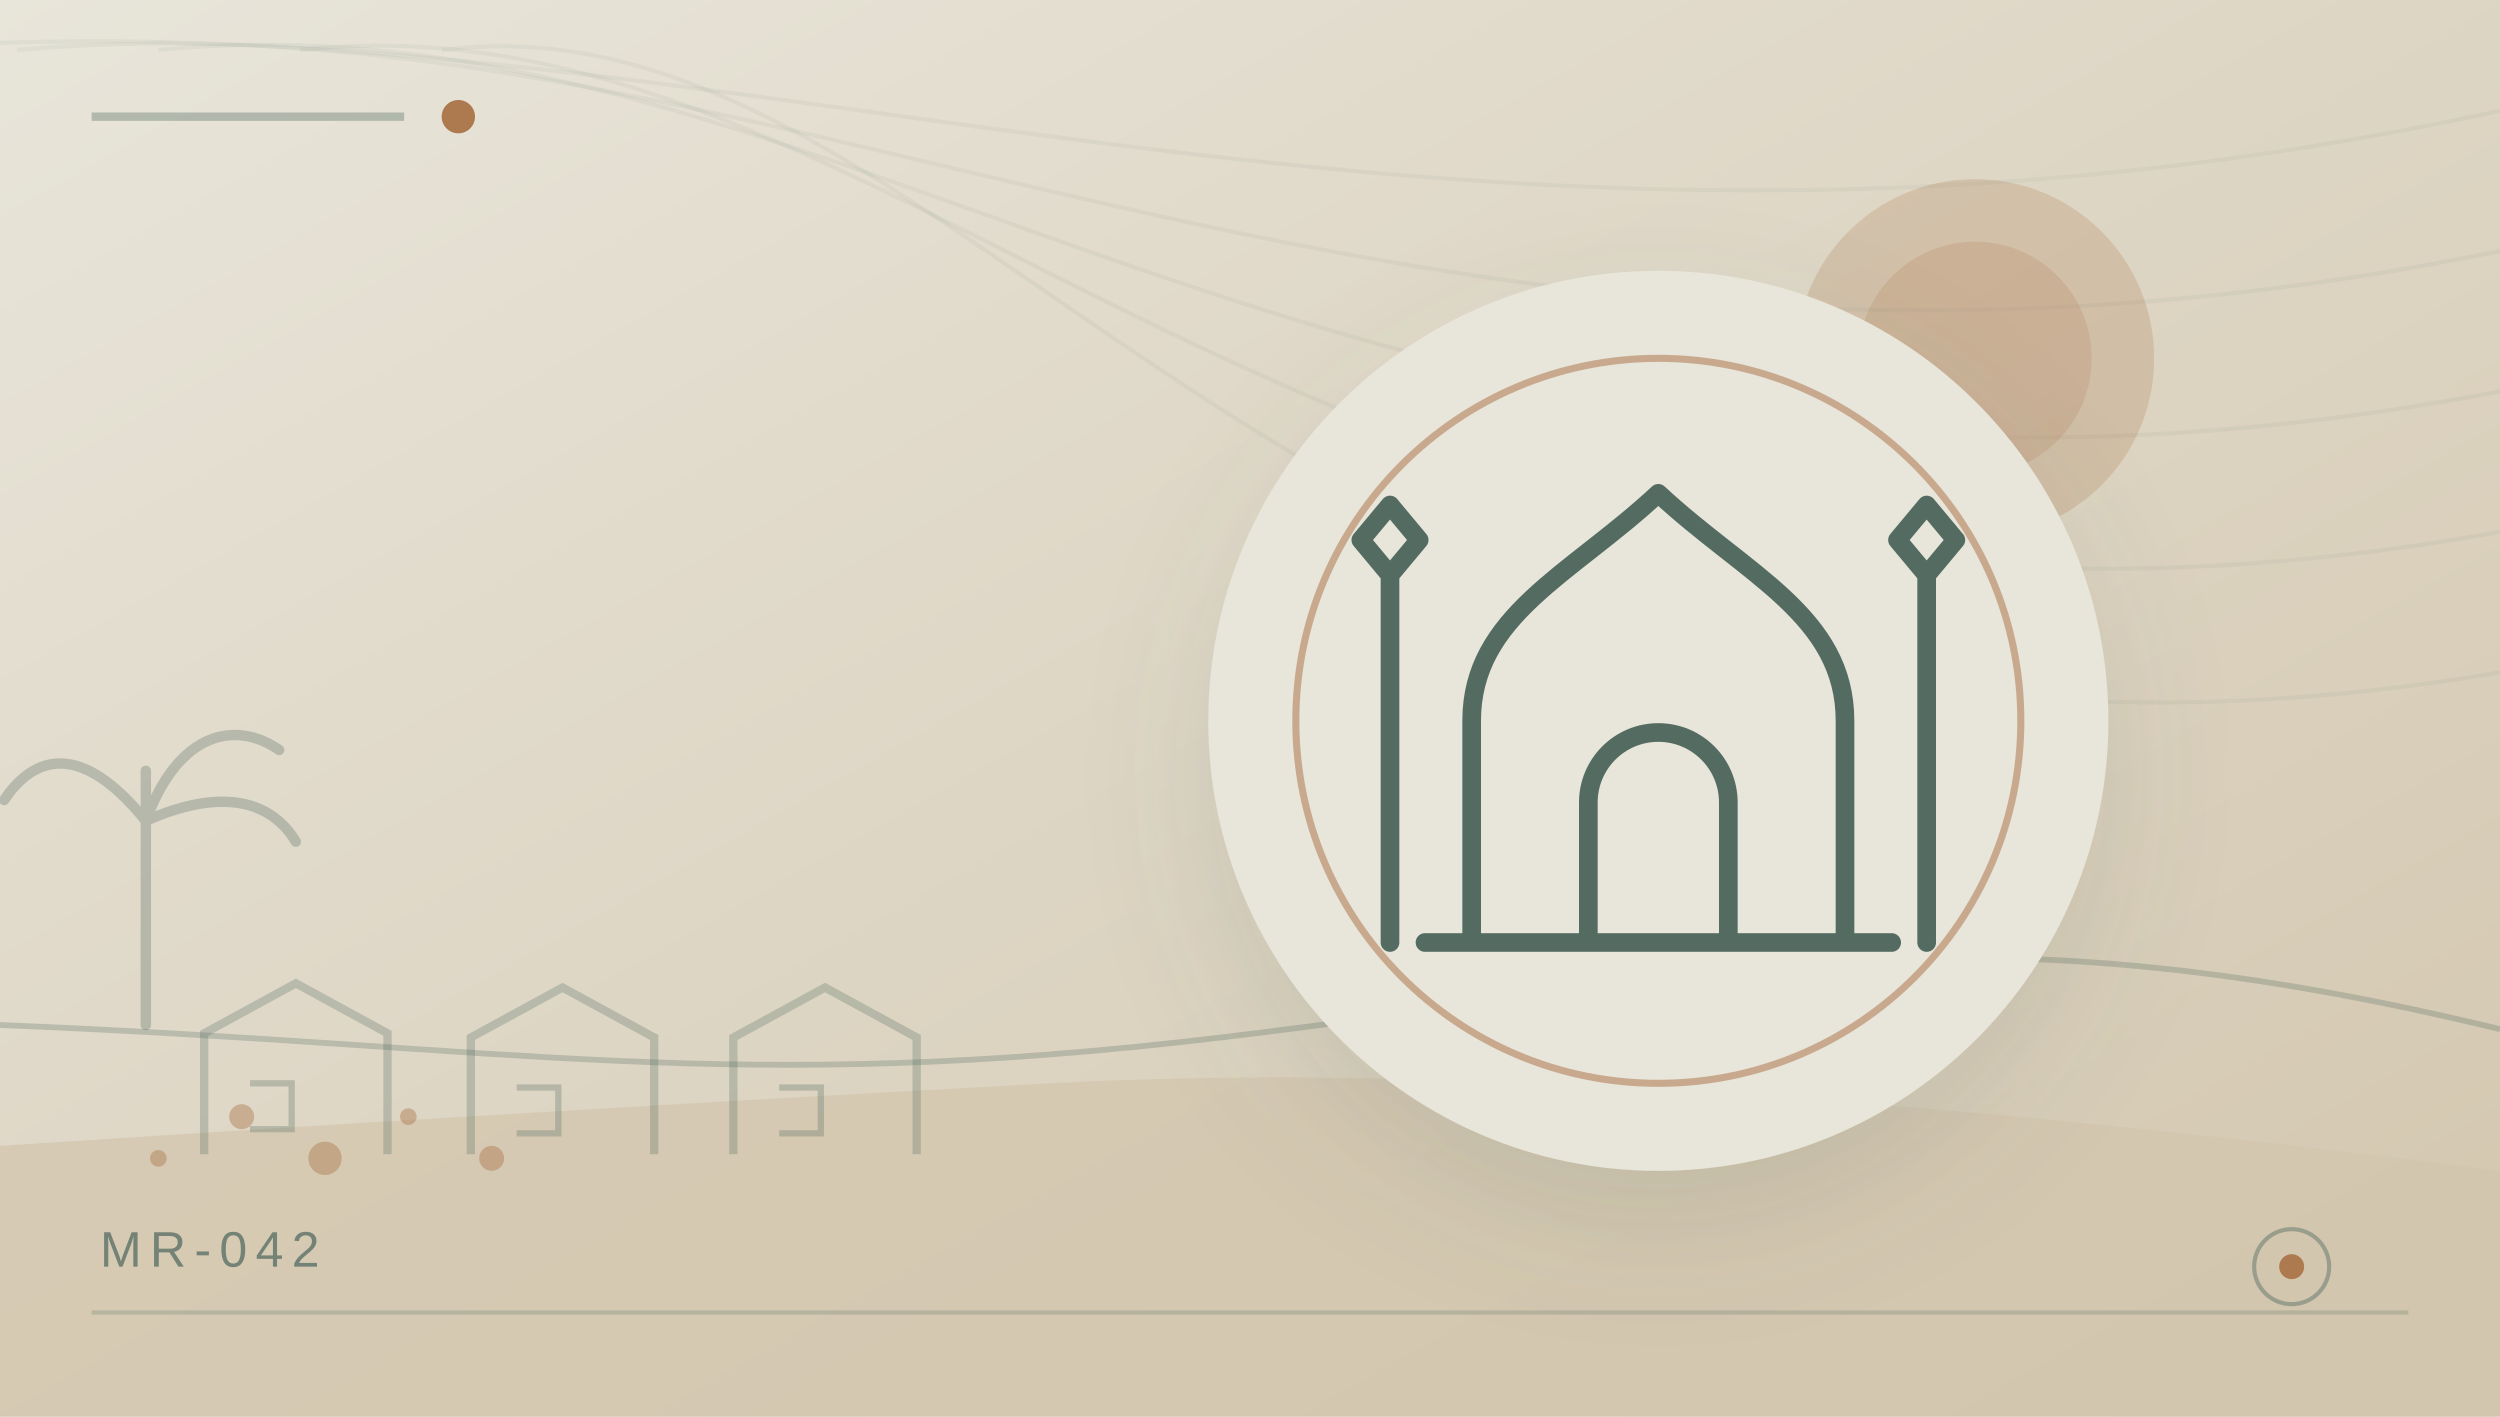
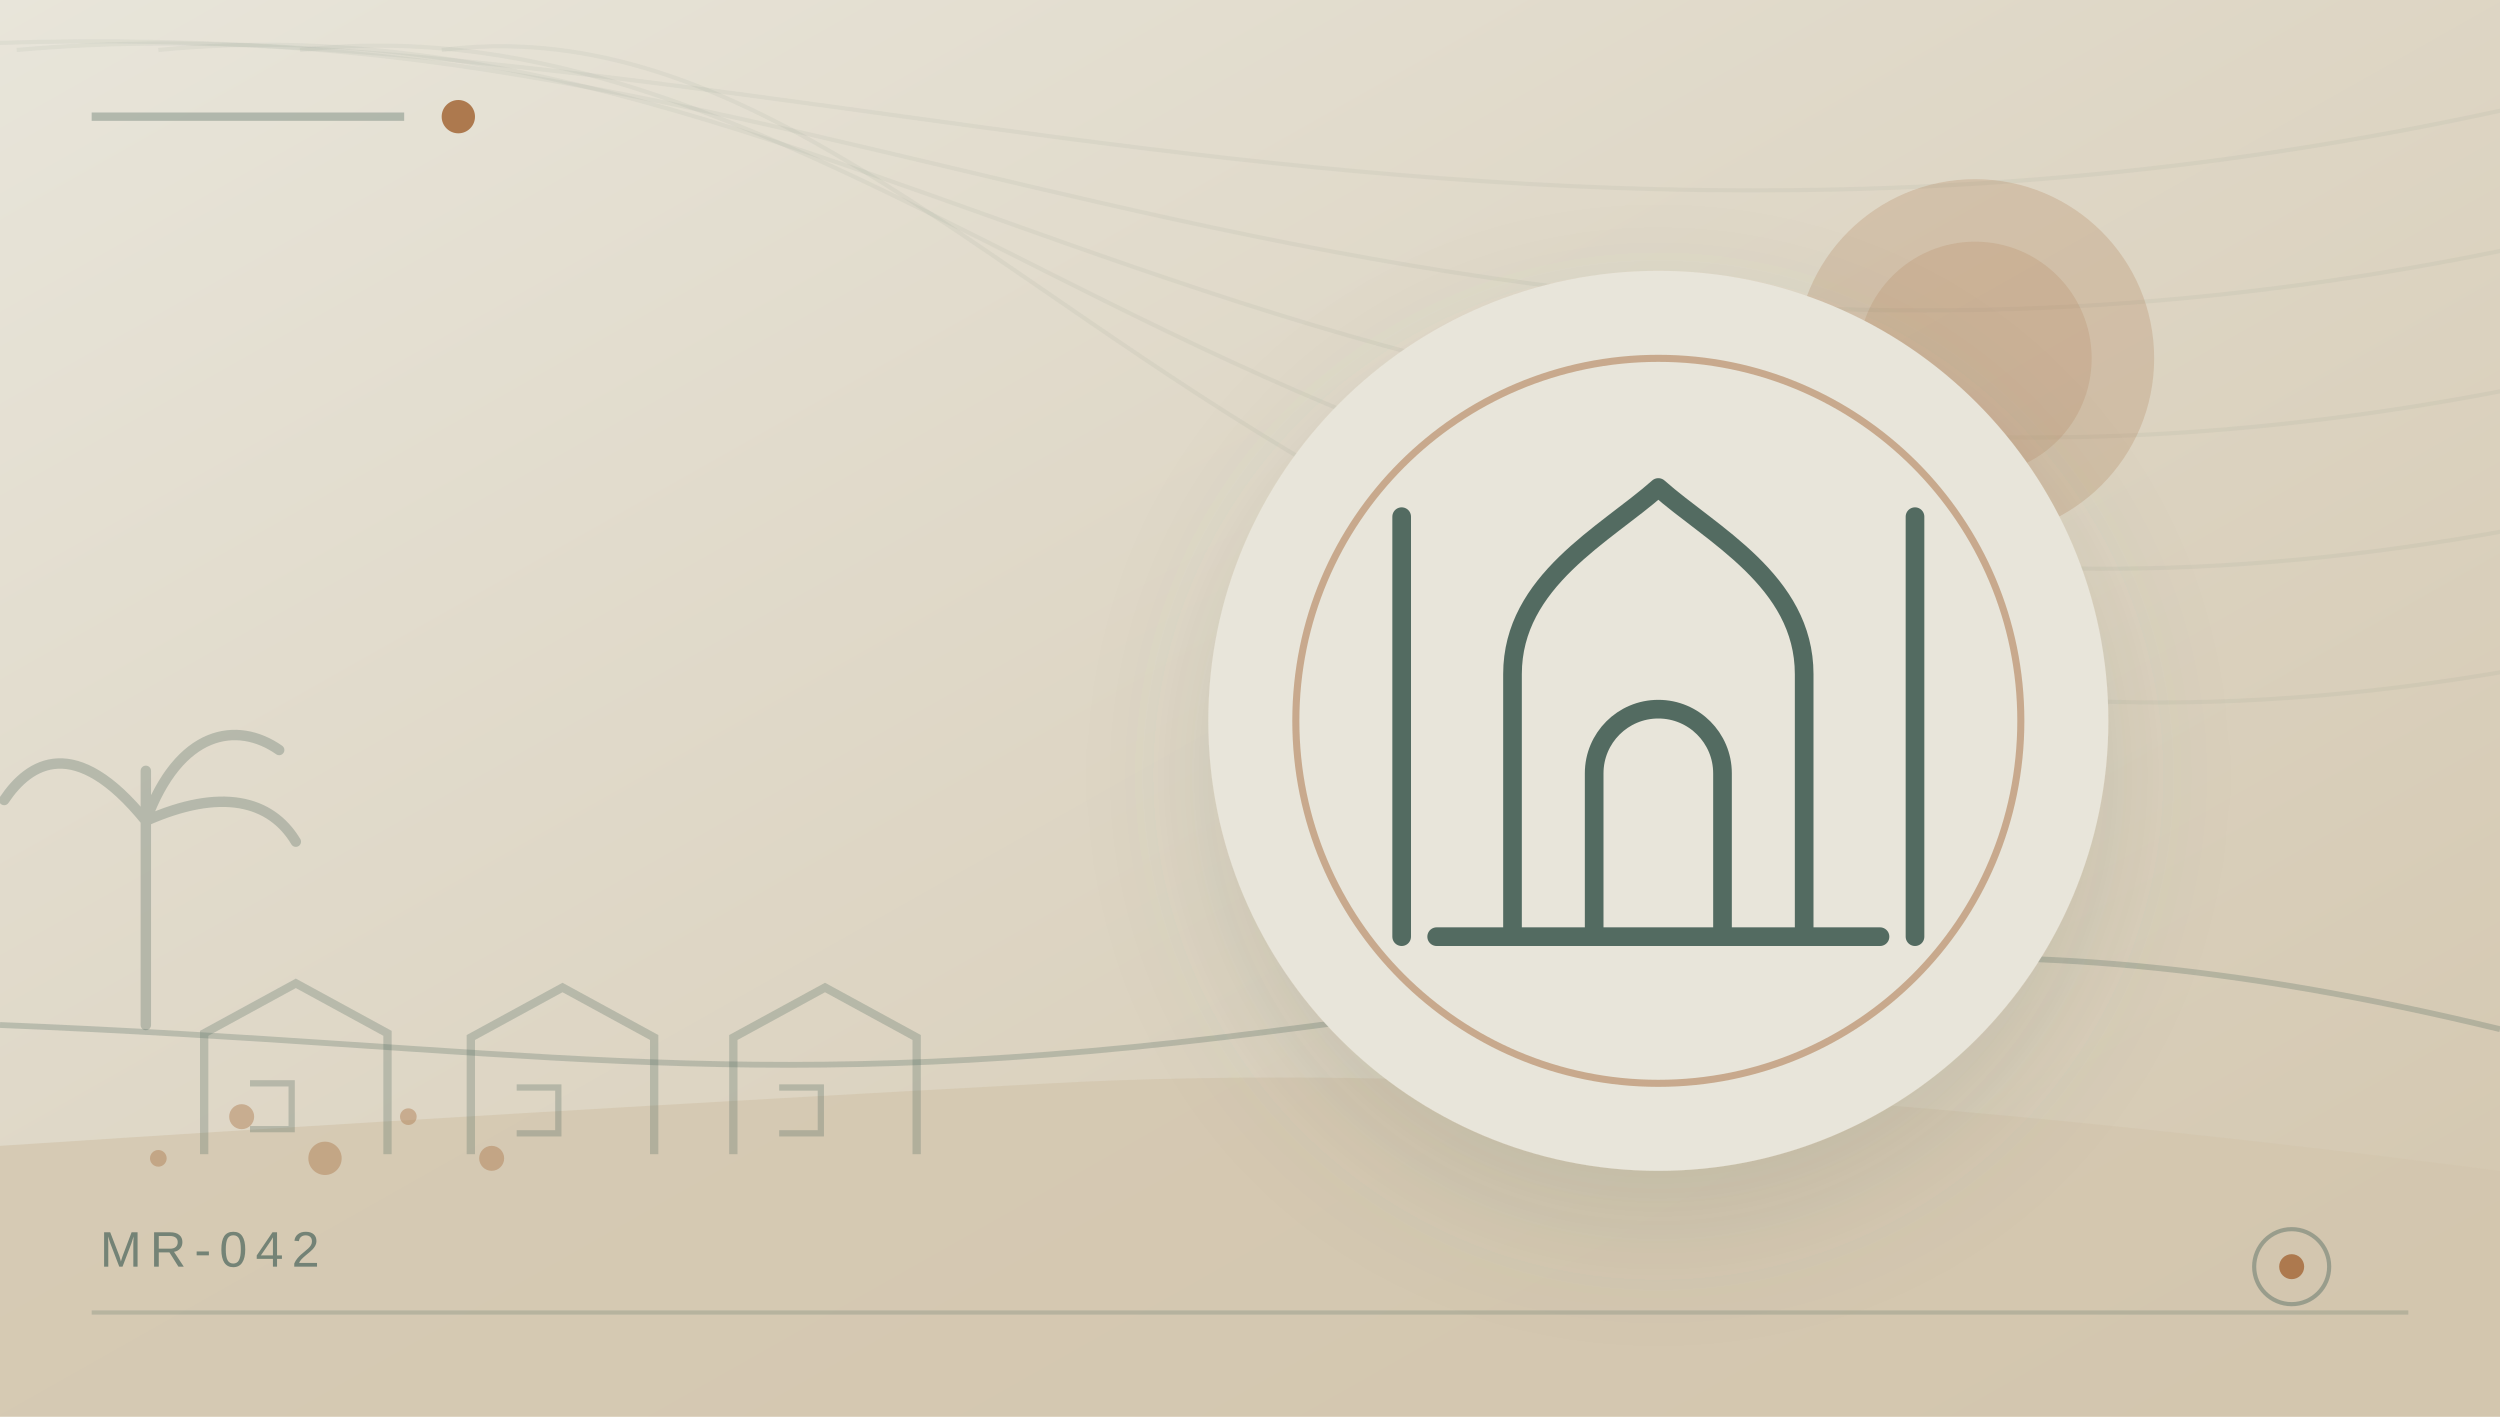
<svg xmlns="http://www.w3.org/2000/svg" viewBox="0 0 600 340" width="600" height="340">
  <defs>
    <linearGradient id="bg" x2="1" y2="1">
      <stop stop-color="#e8e5da" />
      <stop offset="1" stop-color="#d3c6ae" />
    </linearGradient>
    <filter id="shadow" x="-40%" y="-40%" width="180%" height="180%">
      <feDropShadow dx="0" dy="13" stdDeviation="15" flood-color="#536b61" flood-opacity=".14" />
    </filter>
  </defs>
  <rect width="600" height="340" fill="url(#bg)" />
  <path d="M-30 12C180 -5 355 90 632 19" fill="none" stroke="#536b61" opacity=".065" />
  <path d="M4 12C195 -5 346 124 632 53" fill="none" stroke="#536b61" opacity=".065" />
  <path d="M38 12C210 -5 337 158 632 87" fill="none" stroke="#536b61" opacity=".065" />
  <path d="M72 12C225 -5 328 192 632 121" fill="none" stroke="#536b61" opacity=".065" />
  <path d="M106 12C240 -5 319 226 632 155" fill="none" stroke="#536b61" opacity=".065" />
  <circle cx="474" cy="86" r="43" fill="#ad794e" opacity=".24" />
  <circle cx="474" cy="86" r="28" fill="#ad794e" opacity=".2" />
  <path d="M0 246C124 251 175 263 293 249s175-34 307-2" fill="none" stroke="#536b61" stroke-width="1.4" opacity=".27" />
  <path d="M0 275Q122 267 252 260T600 281v59H0Z" fill="#d3c6ae" opacity=".75" />
  <path d="M49 277v-29l22-12 22 12v29" fill="none" stroke="#536b61" stroke-width="2" opacity=".28" />
  <path d="M60 260h10v11h-10" fill="none" stroke="#536b61" stroke-width="1.5" opacity=".3" />
  <path d="M113 277v-28l22-12 22 12v28" fill="none" stroke="#536b61" stroke-width="2" opacity=".28" />
  <path d="M124 261h10v11h-10" fill="none" stroke="#536b61" stroke-width="1.5" opacity=".3" />
  <path d="M176 277v-28l22-12 22 12v28" fill="none" stroke="#536b61" stroke-width="2" opacity=".28" />
  <path d="M187 261h10v11h-10" fill="none" stroke="#536b61" stroke-width="1.5" opacity=".3" />
  <circle cx="38" cy="278" r="2" fill="#ad794e" opacity=".45" />
  <circle cx="58" cy="268" r="3" fill="#ad794e" opacity=".45" />
  <circle cx="78" cy="278" r="4" fill="#ad794e" opacity=".45" />
  <circle cx="98" cy="268" r="2" fill="#ad794e" opacity=".45" />
  <circle cx="118" cy="278" r="3" fill="#ad794e" opacity=".45" />
  <path d="M35 246v-61m0 12c-17-21-28-14-34-5m34 5c8-22 22-24 32-17m-32 17c18-8 30-5 36 5" fill="none" stroke="#536b61" stroke-width="2.5" stroke-linecap="round" opacity=".31" />
  <circle cx="398" cy="173" r="108" fill="#e8e5da" filter="url(#shadow)" />
  <circle cx="398" cy="173" r="87" fill="none" stroke="#ad794e" stroke-width="1.7" opacity=".55" />
  <g transform="translate(314 89) scale(1.4)" fill="none" stroke="#536b61" stroke-width="3.2" stroke-linecap="round" stroke-linejoin="round">
-     <path d="M28 98V60c0-18 17-25 32-39 15 14 32 21 32 39v38ZM20 98h80M48 98V74a12 12 0 0 1 24 0v24M14 98V35m0 0-5-6 5-6 5 6-5 6Zm92 63V35m0 0-5-6 5-6 5 6-5 6Z" />
+     <path d="M22 97h76M35 97V52c0-16 16-24 25-32 9 8 25 16 25 32v45M49 97V69a11 11 0 0 1 22 0v28M16 97V25m88 72V25" />
  </g>
  <path d="M22 28h75" stroke="#536b61" stroke-width="2" opacity=".36" />
  <circle cx="110" cy="28" r="4" fill="#ad794e" />
  <path d="M22 315h556" stroke="#536b61" stroke-width="1" opacity=".24" />
  <text x="24" y="304" font-family="Arial,sans-serif" font-size="12" letter-spacing="2" fill="#536b61" opacity=".75">MR-042</text>
  <circle cx="550" cy="304" r="9" fill="none" stroke="#536b61" opacity=".45" />
  <circle cx="550" cy="304" r="3" fill="#ad794e" />
</svg>
